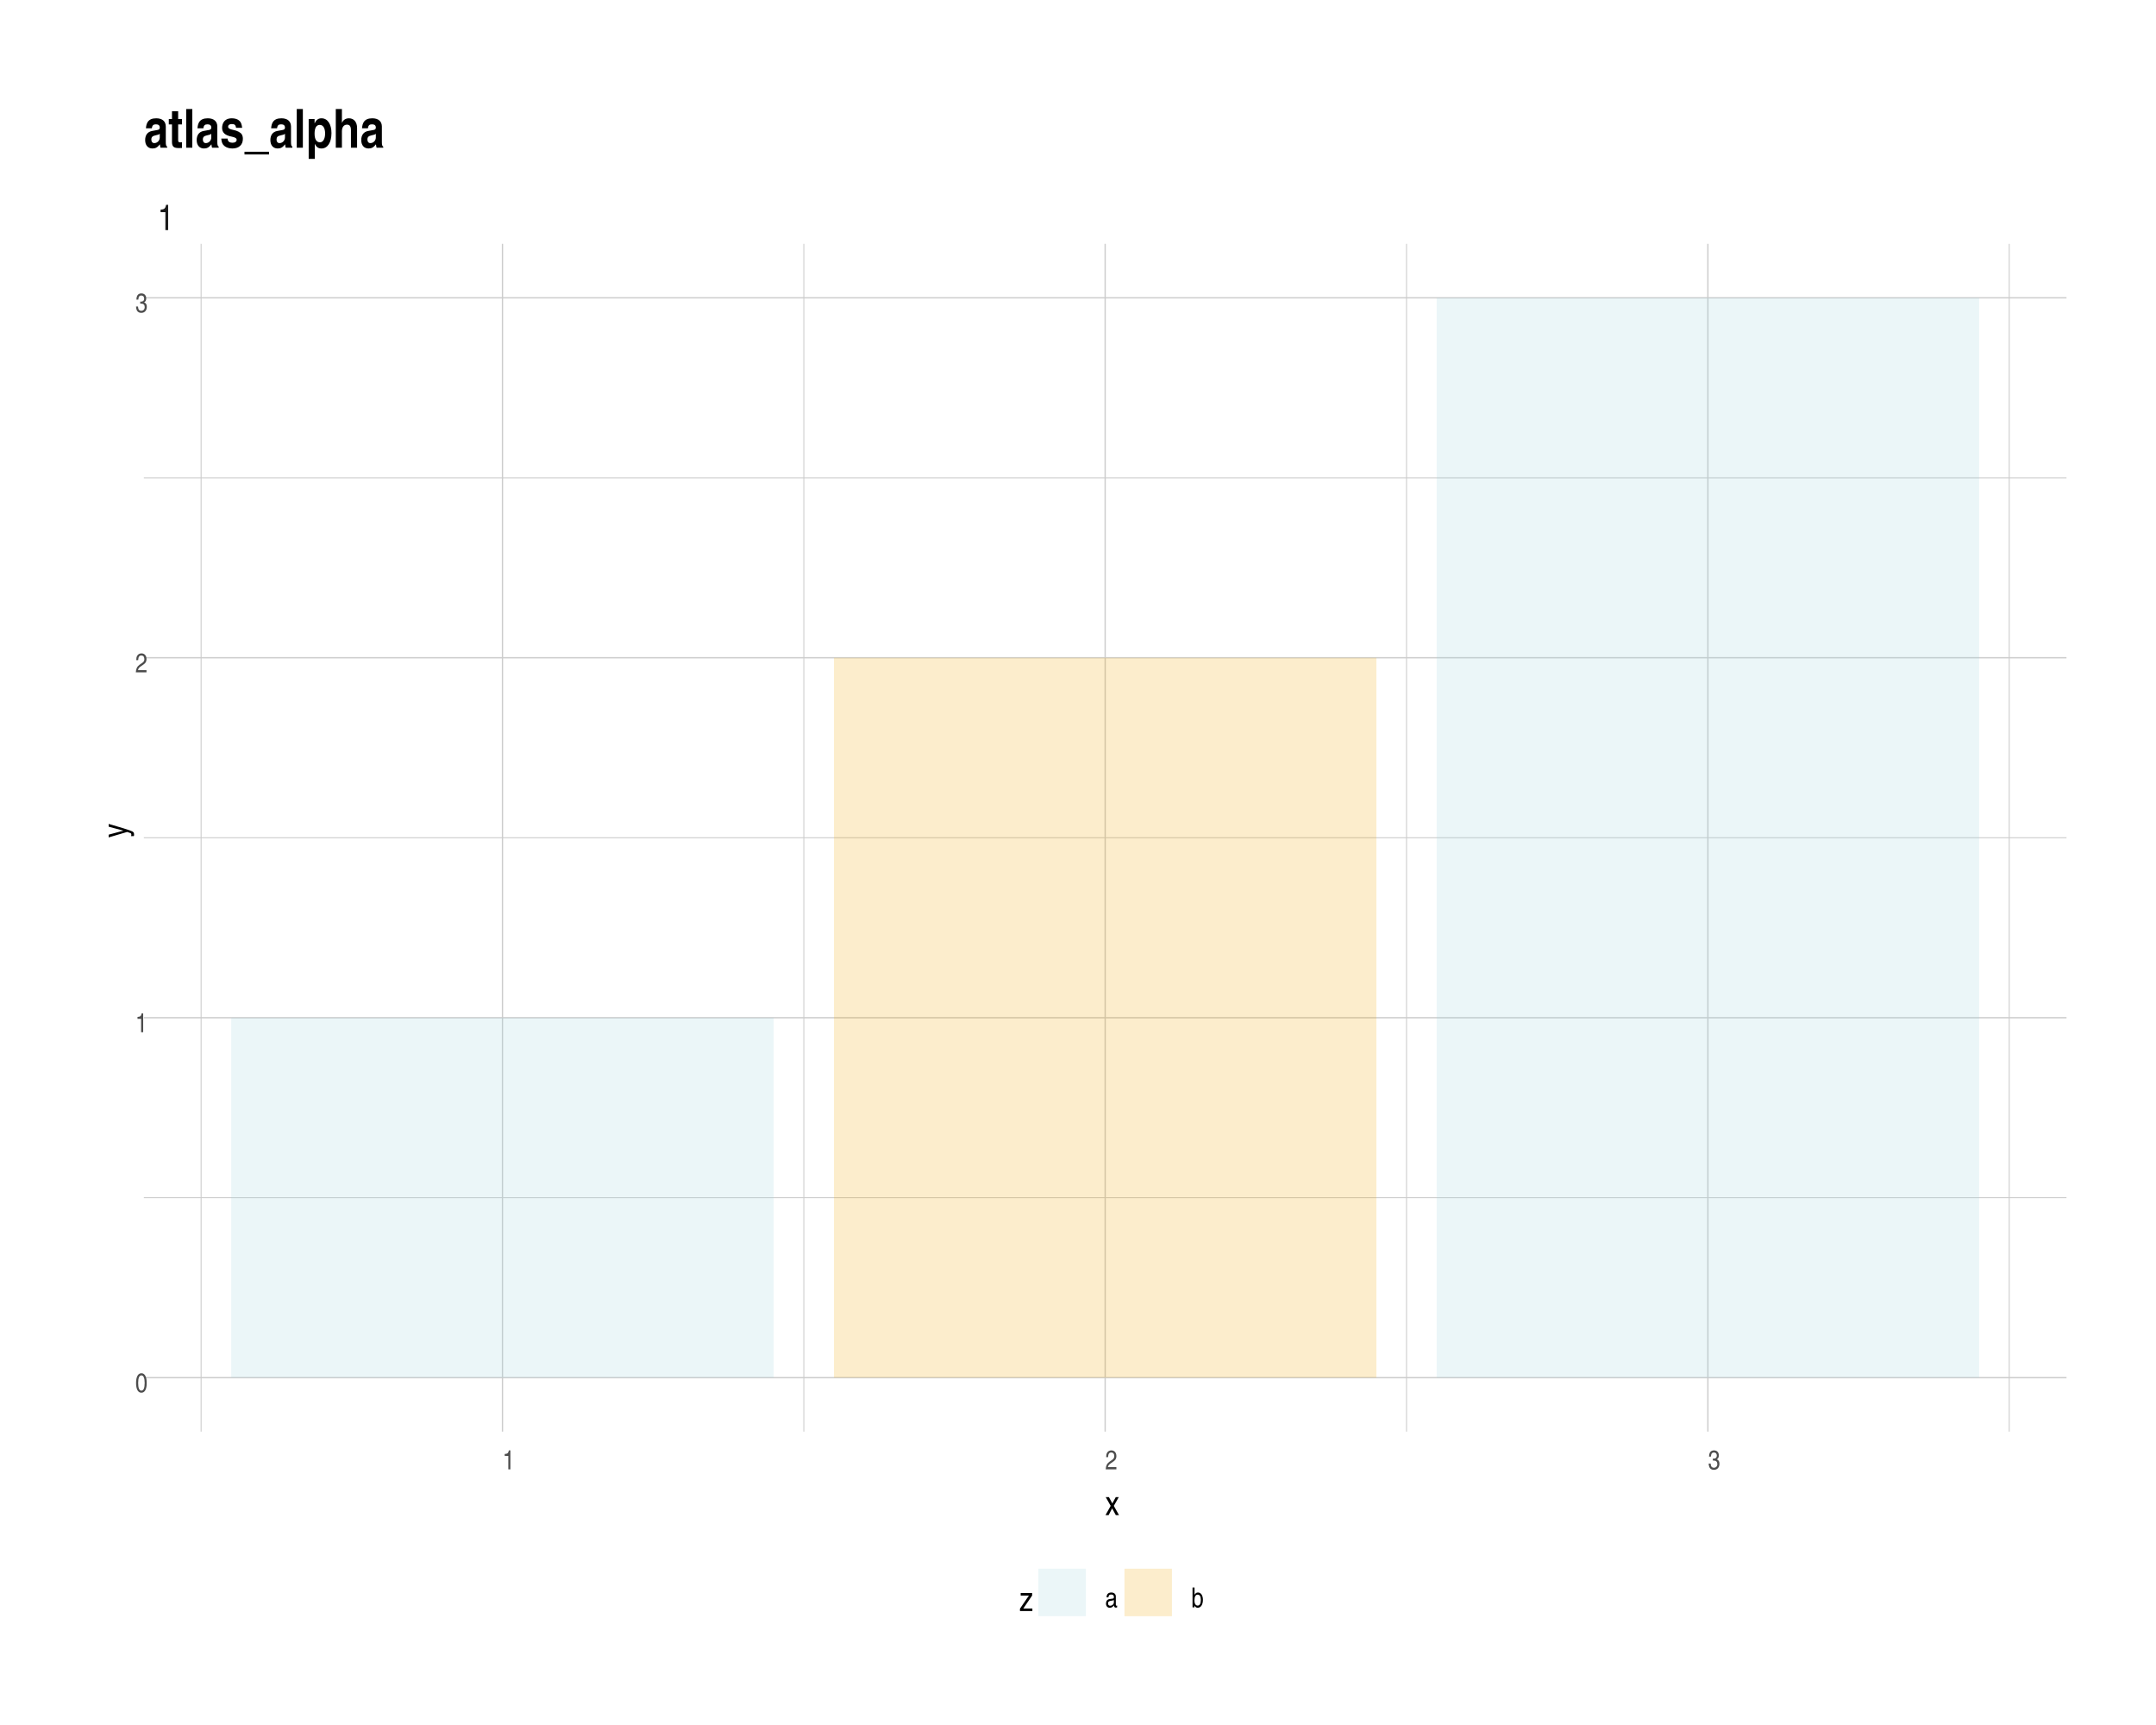
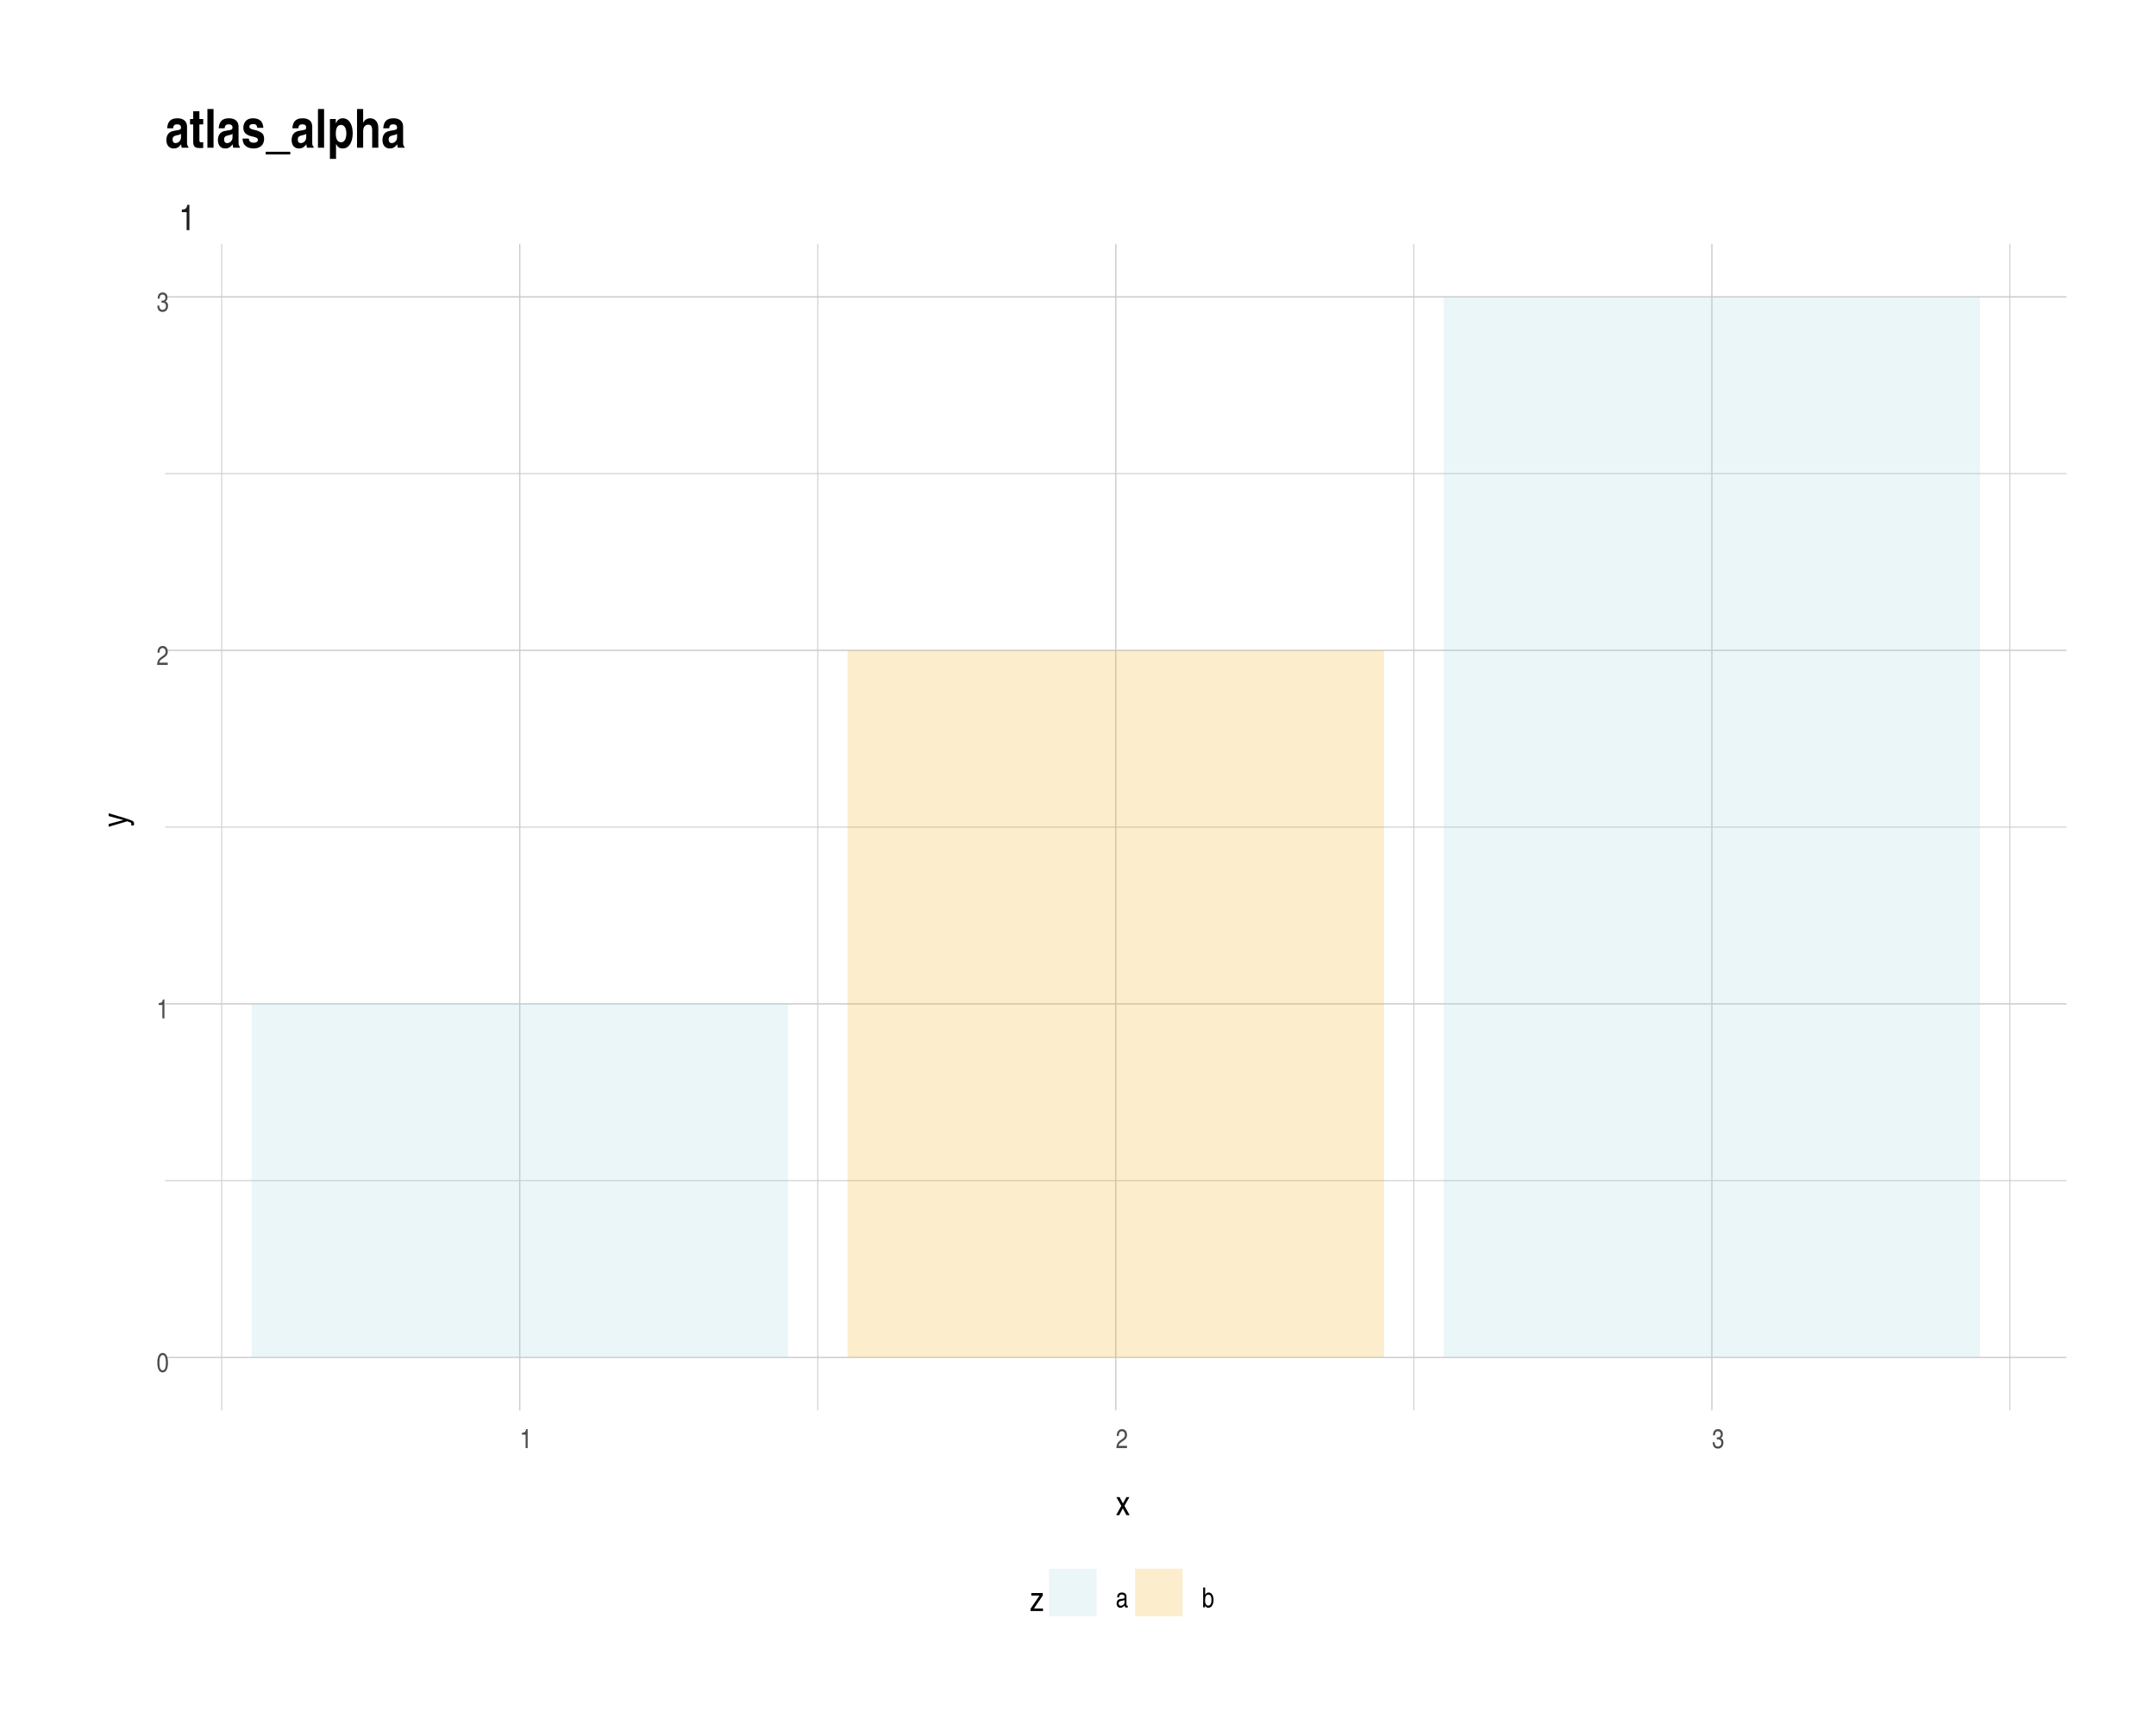
<svg xmlns="http://www.w3.org/2000/svg" viewBox="0 0 720.00 576.00">
  <defs>
    <style type="text/css">
    line, polyline, polygon, path, rect, circle {
      fill: none;
      stroke: #000000;
      stroke-linecap: round;
      stroke-linejoin: round;
      stroke-miterlimit: 10.00;
    }
  </style>
  </defs>
  <rect width="100%" height="100%" style="stroke: none; fill: #FFFFFF;" />
  <defs>
-     <clipPath id="cpNDguMDR8NjkwLjExfDQ3OC4wNXw4MS40Mg==">
-       <rect x="48.04" y="81.42" width="642.08" height="396.63" />
+     <clipPath id="cpNTUuMTN8NjkwLjExfDQ3MC45NXw4MS40Mg==">
+       <rect x="55.13" y="81.42" width="634.98" height="389.53" />
    </clipPath>
  </defs>
-   <polyline points="48.04,399.92 690.11,399.92 " style="stroke-width: 0.32; stroke: #CCCCCC; stroke-linecap: butt;" clip-path="url(#cpNDguMDR8NjkwLjExfDQ3OC4wNXw4MS40Mg==)" />
-   <polyline points="48.04,279.73 690.11,279.73 " style="stroke-width: 0.32; stroke: #CCCCCC; stroke-linecap: butt;" clip-path="url(#cpNDguMDR8NjkwLjExfDQ3OC4wNXw4MS40Mg==)" />
-   <polyline points="48.04,159.54 690.11,159.54 " style="stroke-width: 0.32; stroke: #CCCCCC; stroke-linecap: butt;" clip-path="url(#cpNDguMDR8NjkwLjExfDQ3OC4wNXw4MS40Mg==)" />
-   <polyline points="67.16,478.05 67.16,81.42 " style="stroke-width: 0.32; stroke: #CCCCCC; stroke-linecap: butt;" clip-path="url(#cpNDguMDR8NjkwLjExfDQ3OC4wNXw4MS40Mg==)" />
-   <polyline points="268.44,478.05 268.44,81.42 " style="stroke-width: 0.32; stroke: #CCCCCC; stroke-linecap: butt;" clip-path="url(#cpNDguMDR8NjkwLjExfDQ3OC4wNXw4MS40Mg==)" />
-   <polyline points="469.71,478.05 469.71,81.42 " style="stroke-width: 0.32; stroke: #CCCCCC; stroke-linecap: butt;" clip-path="url(#cpNDguMDR8NjkwLjExfDQ3OC4wNXw4MS40Mg==)" />
-   <polyline points="670.99,478.05 670.99,81.42 " style="stroke-width: 0.32; stroke: #CCCCCC; stroke-linecap: butt;" clip-path="url(#cpNDguMDR8NjkwLjExfDQ3OC4wNXw4MS40Mg==)" />
-   <polyline points="48.04,460.02 690.11,460.02 " style="stroke-width: 0.43; stroke: #CCCCCC; stroke-linecap: butt;" clip-path="url(#cpNDguMDR8NjkwLjExfDQ3OC4wNXw4MS40Mg==)" />
-   <polyline points="48.04,339.83 690.11,339.83 " style="stroke-width: 0.43; stroke: #CCCCCC; stroke-linecap: butt;" clip-path="url(#cpNDguMDR8NjkwLjExfDQ3OC4wNXw4MS40Mg==)" />
-   <polyline points="48.04,219.64 690.11,219.64 " style="stroke-width: 0.43; stroke: #CCCCCC; stroke-linecap: butt;" clip-path="url(#cpNDguMDR8NjkwLjExfDQ3OC4wNXw4MS40Mg==)" />
-   <polyline points="48.04,99.44 690.11,99.44 " style="stroke-width: 0.43; stroke: #CCCCCC; stroke-linecap: butt;" clip-path="url(#cpNDguMDR8NjkwLjExfDQ3OC4wNXw4MS40Mg==)" />
-   <polyline points="167.80,478.05 167.80,81.42 " style="stroke-width: 0.43; stroke: #CCCCCC; stroke-linecap: butt;" clip-path="url(#cpNDguMDR8NjkwLjExfDQ3OC4wNXw4MS40Mg==)" />
-   <polyline points="369.07,478.05 369.07,81.42 " style="stroke-width: 0.43; stroke: #CCCCCC; stroke-linecap: butt;" clip-path="url(#cpNDguMDR8NjkwLjExfDQ3OC4wNXw4MS40Mg==)" />
-   <polyline points="570.35,478.05 570.35,81.42 " style="stroke-width: 0.43; stroke: #CCCCCC; stroke-linecap: butt;" clip-path="url(#cpNDguMDR8NjkwLjExfDQ3OC4wNXw4MS40Mg==)" />
-   <rect x="77.22" y="339.83" width="181.15" height="120.19" style="stroke-width: 1.07; stroke: none; stroke-linecap: square; stroke-linejoin: miter; fill: #9BD3DD; fill-opacity: 0.20;" clip-path="url(#cpNDguMDR8NjkwLjExfDQ3OC4wNXw4MS40Mg==)" />
-   <rect x="278.50" y="219.64" width="181.15" height="240.38" style="stroke-width: 1.07; stroke: none; stroke-linecap: square; stroke-linejoin: miter; fill: #F2A900; fill-opacity: 0.20;" clip-path="url(#cpNDguMDR8NjkwLjExfDQ3OC4wNXw4MS40Mg==)" />
-   <rect x="479.78" y="99.44" width="181.15" height="360.58" style="stroke-width: 1.07; stroke: none; stroke-linecap: square; stroke-linejoin: miter; fill: #9BD3DD; fill-opacity: 0.20;" clip-path="url(#cpNDguMDR8NjkwLjExfDQ3OC4wNXw4MS40Mg==)" />
+   <polyline points="55.13,394.22 690.11,394.22 " style="stroke-width: 0.32; stroke: #CCCCCC; stroke-linecap: butt;" clip-path="url(#cpNTUuMTN8NjkwLjExfDQ3MC45NXw4MS40Mg==)" />
+   <polyline points="55.13,276.18 690.11,276.18 " style="stroke-width: 0.32; stroke: #CCCCCC; stroke-linecap: butt;" clip-path="url(#cpNTUuMTN8NjkwLjExfDQ3MC45NXw4MS40Mg==)" />
+   <polyline points="55.13,158.14 690.11,158.14 " style="stroke-width: 0.32; stroke: #CCCCCC; stroke-linecap: butt;" clip-path="url(#cpNTUuMTN8NjkwLjExfDQ3MC45NXw4MS40Mg==)" />
+   <polyline points="74.04,470.95 74.04,81.42 " style="stroke-width: 0.32; stroke: #CCCCCC; stroke-linecap: butt;" clip-path="url(#cpNTUuMTN8NjkwLjExfDQ3MC45NXw4MS40Mg==)" />
+   <polyline points="273.10,470.95 273.10,81.42 " style="stroke-width: 0.32; stroke: #CCCCCC; stroke-linecap: butt;" clip-path="url(#cpNTUuMTN8NjkwLjExfDQ3MC45NXw4MS40Mg==)" />
+   <polyline points="472.15,470.95 472.15,81.42 " style="stroke-width: 0.32; stroke: #CCCCCC; stroke-linecap: butt;" clip-path="url(#cpNTUuMTN8NjkwLjExfDQ3MC45NXw4MS40Mg==)" />
+   <polyline points="671.20,470.95 671.20,81.42 " style="stroke-width: 0.32; stroke: #CCCCCC; stroke-linecap: butt;" clip-path="url(#cpNTUuMTN8NjkwLjExfDQ3MC45NXw4MS40Mg==)" />
+   <polyline points="55.13,453.24 690.11,453.24 " style="stroke-width: 0.43; stroke: #CCCCCC; stroke-linecap: butt;" clip-path="url(#cpNTUuMTN8NjkwLjExfDQ3MC45NXw4MS40Mg==)" />
+   <polyline points="55.13,335.20 690.11,335.20 " style="stroke-width: 0.43; stroke: #CCCCCC; stroke-linecap: butt;" clip-path="url(#cpNTUuMTN8NjkwLjExfDQ3MC45NXw4MS40Mg==)" />
+   <polyline points="55.13,217.16 690.11,217.16 " style="stroke-width: 0.43; stroke: #CCCCCC; stroke-linecap: butt;" clip-path="url(#cpNTUuMTN8NjkwLjExfDQ3MC45NXw4MS40Mg==)" />
+   <polyline points="55.13,99.12 690.11,99.12 " style="stroke-width: 0.43; stroke: #CCCCCC; stroke-linecap: butt;" clip-path="url(#cpNTUuMTN8NjkwLjExfDQ3MC45NXw4MS40Mg==)" />
+   <polyline points="173.57,470.95 173.57,81.42 " style="stroke-width: 0.43; stroke: #CCCCCC; stroke-linecap: butt;" clip-path="url(#cpNTUuMTN8NjkwLjExfDQ3MC45NXw4MS40Mg==)" />
+   <polyline points="372.62,470.95 372.62,81.42 " style="stroke-width: 0.43; stroke: #CCCCCC; stroke-linecap: butt;" clip-path="url(#cpNTUuMTN8NjkwLjExfDQ3MC45NXw4MS40Mg==)" />
+   <polyline points="571.68,470.95 571.68,81.42 " style="stroke-width: 0.43; stroke: #CCCCCC; stroke-linecap: butt;" clip-path="url(#cpNTUuMTN8NjkwLjExfDQ3MC45NXw4MS40Mg==)" />
+   <rect x="84.00" y="335.20" width="179.15" height="118.04" style="stroke-width: 1.07; stroke: none; stroke-linecap: square; stroke-linejoin: miter; fill: #9BD3DD; fill-opacity: 0.20;" clip-path="url(#cpNTUuMTN8NjkwLjExfDQ3MC45NXw4MS40Mg==)" />
+   <rect x="283.05" y="217.16" width="179.15" height="236.08" style="stroke-width: 1.07; stroke: none; stroke-linecap: square; stroke-linejoin: miter; fill: #F2A900; fill-opacity: 0.20;" clip-path="url(#cpNTUuMTN8NjkwLjExfDQ3MC45NXw4MS40Mg==)" />
+   <rect x="482.10" y="99.12" width="179.15" height="354.12" style="stroke-width: 1.07; stroke: none; stroke-linecap: square; stroke-linejoin: miter; fill: #9BD3DD; fill-opacity: 0.20;" clip-path="url(#cpNTUuMTN8NjkwLjExfDQ3MC45NXw4MS40Mg==)" />
  <defs>
    <clipPath id="cpMC4wMHw3MjAuMDB8NTc2LjAwfDAuMDA=">
      <rect x="0.00" y="0.00" width="720.00" height="576.00" />
    </clipPath>
  </defs>
  <defs>
-     <clipPath id="cpNDguMDR8NjkwLjExfDgxLjQyfDU5LjI5">
-       <rect x="48.04" y="59.29" width="642.08" height="22.13" />
+     <clipPath id="cpNTUuMTN8NjkwLjExfDgxLjQyfDU5LjI5">
+       <rect x="55.13" y="59.29" width="634.98" height="22.13" />
    </clipPath>
  </defs>
-   <g clip-path="url(#cpNDguMDR8NjkwLjExfDgxLjQyfDU5LjI5)">
-     <text x="52.62" y="76.83" style="font-size: 12.00px; fill: #1A1A1A; font-family: Arial Narrow;" textLength="0.00px" lengthAdjust="spacingAndGlyphs">1</text>
+   <g clip-path="url(#cpNTUuMTN8NjkwLjExfDgxLjQyfDU5LjI5)">
+     <text x="59.72" y="76.83" style="font-size: 12.00px; fill: #1A1A1A; font-family: Arial Narrow;" textLength="0.00px" lengthAdjust="spacingAndGlyphs">1</text>
  </g>
  <defs>
    <clipPath id="cpMC4wMHw3MjAuMDB8NTc2LjAwfDAuMDA=">
      <rect x="0.00" y="0.00" width="720.00" height="576.00" />
    </clipPath>
  </defs>
  <g clip-path="url(#cpMC4wMHw3MjAuMDB8NTc2LjAwfDAuMDA=)">
-     <text x="167.80" y="490.63" style="font-size: 9.00px; fill: #4D4D4D; font-family: Arial Narrow;" textLength="0.00px" lengthAdjust="spacingAndGlyphs">1</text>
+     <text x="173.57" y="483.54" style="font-size: 9.00px; fill: #4D4D4D; font-family: Arial Narrow;" textLength="0.00px" lengthAdjust="spacingAndGlyphs">1</text>
  </g>
  <g clip-path="url(#cpMC4wMHw3MjAuMDB8NTc2LjAwfDAuMDA=)">
-     <text x="369.07" y="490.63" style="font-size: 9.00px; fill: #4D4D4D; font-family: Arial Narrow;" textLength="0.00px" lengthAdjust="spacingAndGlyphs">2</text>
+     <text x="372.62" y="483.54" style="font-size: 9.00px; fill: #4D4D4D; font-family: Arial Narrow;" textLength="0.00px" lengthAdjust="spacingAndGlyphs">2</text>
  </g>
  <g clip-path="url(#cpMC4wMHw3MjAuMDB8NTc2LjAwfDAuMDA=)">
-     <text x="570.35" y="490.63" style="font-size: 9.00px; fill: #4D4D4D; font-family: Arial Narrow;" textLength="0.00px" lengthAdjust="spacingAndGlyphs">3</text>
+     <text x="571.68" y="483.54" style="font-size: 9.00px; fill: #4D4D4D; font-family: Arial Narrow;" textLength="0.00px" lengthAdjust="spacingAndGlyphs">3</text>
  </g>
  <g clip-path="url(#cpMC4wMHw3MjAuMDB8NTc2LjAwfDAuMDA=)">
-     <text x="45.17" y="464.88" style="font-size: 9.00px; fill: #4D4D4D; font-family: Arial Narrow;" textLength="0.00px" lengthAdjust="spacingAndGlyphs">0</text>
+     <text x="52.27" y="458.10" style="font-size: 9.00px; fill: #4D4D4D; font-family: Arial Narrow;" textLength="0.00px" lengthAdjust="spacingAndGlyphs">0</text>
  </g>
  <g clip-path="url(#cpMC4wMHw3MjAuMDB8NTc2LjAwfDAuMDA=)">
-     <text x="45.17" y="344.69" style="font-size: 9.00px; fill: #4D4D4D; font-family: Arial Narrow;" textLength="0.00px" lengthAdjust="spacingAndGlyphs">1</text>
+     <text x="52.27" y="340.06" style="font-size: 9.00px; fill: #4D4D4D; font-family: Arial Narrow;" textLength="0.00px" lengthAdjust="spacingAndGlyphs">1</text>
  </g>
  <g clip-path="url(#cpMC4wMHw3MjAuMDB8NTc2LjAwfDAuMDA=)">
-     <text x="45.17" y="224.50" style="font-size: 9.00px; fill: #4D4D4D; font-family: Arial Narrow;" textLength="0.00px" lengthAdjust="spacingAndGlyphs">2</text>
+     <text x="52.27" y="222.02" style="font-size: 9.00px; fill: #4D4D4D; font-family: Arial Narrow;" textLength="0.00px" lengthAdjust="spacingAndGlyphs">2</text>
  </g>
  <g clip-path="url(#cpMC4wMHw3MjAuMDB8NTc2LjAwfDAuMDA=)">
-     <text x="45.17" y="104.30" style="font-size: 9.00px; fill: #4D4D4D; font-family: Arial Narrow;" textLength="0.00px" lengthAdjust="spacingAndGlyphs">3</text>
+     <text x="52.27" y="103.98" style="font-size: 9.00px; fill: #4D4D4D; font-family: Arial Narrow;" textLength="0.00px" lengthAdjust="spacingAndGlyphs">3</text>
  </g>
  <g clip-path="url(#cpMC4wMHw3MjAuMDB8NTc2LjAwfDAuMDA=)">
-     <text x="369.07" y="505.92" style="font-size: 11.50px; font-family: Arial Narrow;" textLength="0.00px" lengthAdjust="spacingAndGlyphs">x</text>
+     <text x="372.62" y="505.92" style="font-size: 11.50px; font-family: Arial Narrow;" textLength="0.00px" lengthAdjust="spacingAndGlyphs">x</text>
  </g>
  <g clip-path="url(#cpMC4wMHw3MjAuMDB8NTc2LjAwfDAuMDA=)">
-     <text transform="translate(42.31,279.73) rotate(-90)" style="font-size: 11.50px; font-family: Arial Narrow;" textLength="0.00px" lengthAdjust="spacingAndGlyphs">y</text>
+     <text transform="translate(42.31,276.18) rotate(-90)" style="font-size: 11.50px; font-family: Arial Narrow;" textLength="0.00px" lengthAdjust="spacingAndGlyphs">y</text>
  </g>
  <g clip-path="url(#cpMC4wMHw3MjAuMDB8NTc2LjAwfDAuMDA=)">
-     <text x="340.34" y="537.95" style="font-size: 11.50px; font-family: Arial Narrow;" textLength="0.00px" lengthAdjust="spacingAndGlyphs">z</text>
+     <text x="343.89" y="537.95" style="font-size: 11.50px; font-family: Arial Narrow;" textLength="0.00px" lengthAdjust="spacingAndGlyphs">z</text>
  </g>
-   <rect x="346.77" y="523.81" width="15.86" height="15.86" style="stroke-width: 1.07; stroke: none; stroke-linecap: square; stroke-linejoin: miter; fill: #9BD3DD; fill-opacity: 0.20;" clip-path="url(#cpMC4wMHw3MjAuMDB8NTc2LjAwfDAuMDA=)" />
-   <rect x="375.51" y="523.81" width="15.86" height="15.86" style="stroke-width: 1.07; stroke: none; stroke-linecap: square; stroke-linejoin: miter; fill: #F2A900; fill-opacity: 0.20;" clip-path="url(#cpMC4wMHw3MjAuMDB8NTc2LjAwfDAuMDA=)" />
+   <rect x="350.32" y="523.81" width="15.86" height="15.86" style="stroke-width: 1.07; stroke: none; stroke-linecap: square; stroke-linejoin: miter; fill: #9BD3DD; fill-opacity: 0.20;" clip-path="url(#cpMC4wMHw3MjAuMDB8NTc2LjAwfDAuMDA=)" />
+   <rect x="379.06" y="523.81" width="15.86" height="15.86" style="stroke-width: 1.07; stroke: none; stroke-linecap: square; stroke-linejoin: miter; fill: #F2A900; fill-opacity: 0.20;" clip-path="url(#cpMC4wMHw3MjAuMDB8NTc2LjAwfDAuMDA=)" />
  <g clip-path="url(#cpMC4wMHw3MjAuMDB8NTc2LjAwfDAuMDA=)">
-     <text x="369.07" y="536.71" style="font-size: 9.20px; font-family: Arial Narrow;" textLength="0.00px" lengthAdjust="spacingAndGlyphs">a</text>
+     <text x="372.62" y="536.71" style="font-size: 9.20px; font-family: Arial Narrow;" textLength="0.00px" lengthAdjust="spacingAndGlyphs">a</text>
  </g>
  <g clip-path="url(#cpMC4wMHw3MjAuMDB8NTc2LjAwfDAuMDA=)">
-     <text x="397.81" y="536.71" style="font-size: 9.20px; font-family: Arial Narrow;" textLength="0.00px" lengthAdjust="spacingAndGlyphs">b</text>
+     <text x="401.36" y="536.71" style="font-size: 9.20px; font-family: Arial Narrow;" textLength="0.00px" lengthAdjust="spacingAndGlyphs">b</text>
  </g>
  <g clip-path="url(#cpMC4wMHw3MjAuMDB8NTc2LjAwfDAuMDA=)">
-     <text x="48.04" y="49.33" style="font-size: 18.00px; font-weight: bold; font-family: Arial Narrow;" textLength="0.00px" lengthAdjust="spacingAndGlyphs">atlas_alpha</text>
+     <text x="55.13" y="49.33" style="font-size: 18.00px; font-weight: bold; font-family: Arial Narrow;" textLength="0.00px" lengthAdjust="spacingAndGlyphs">atlas_alpha</text>
  </g>
</svg>
